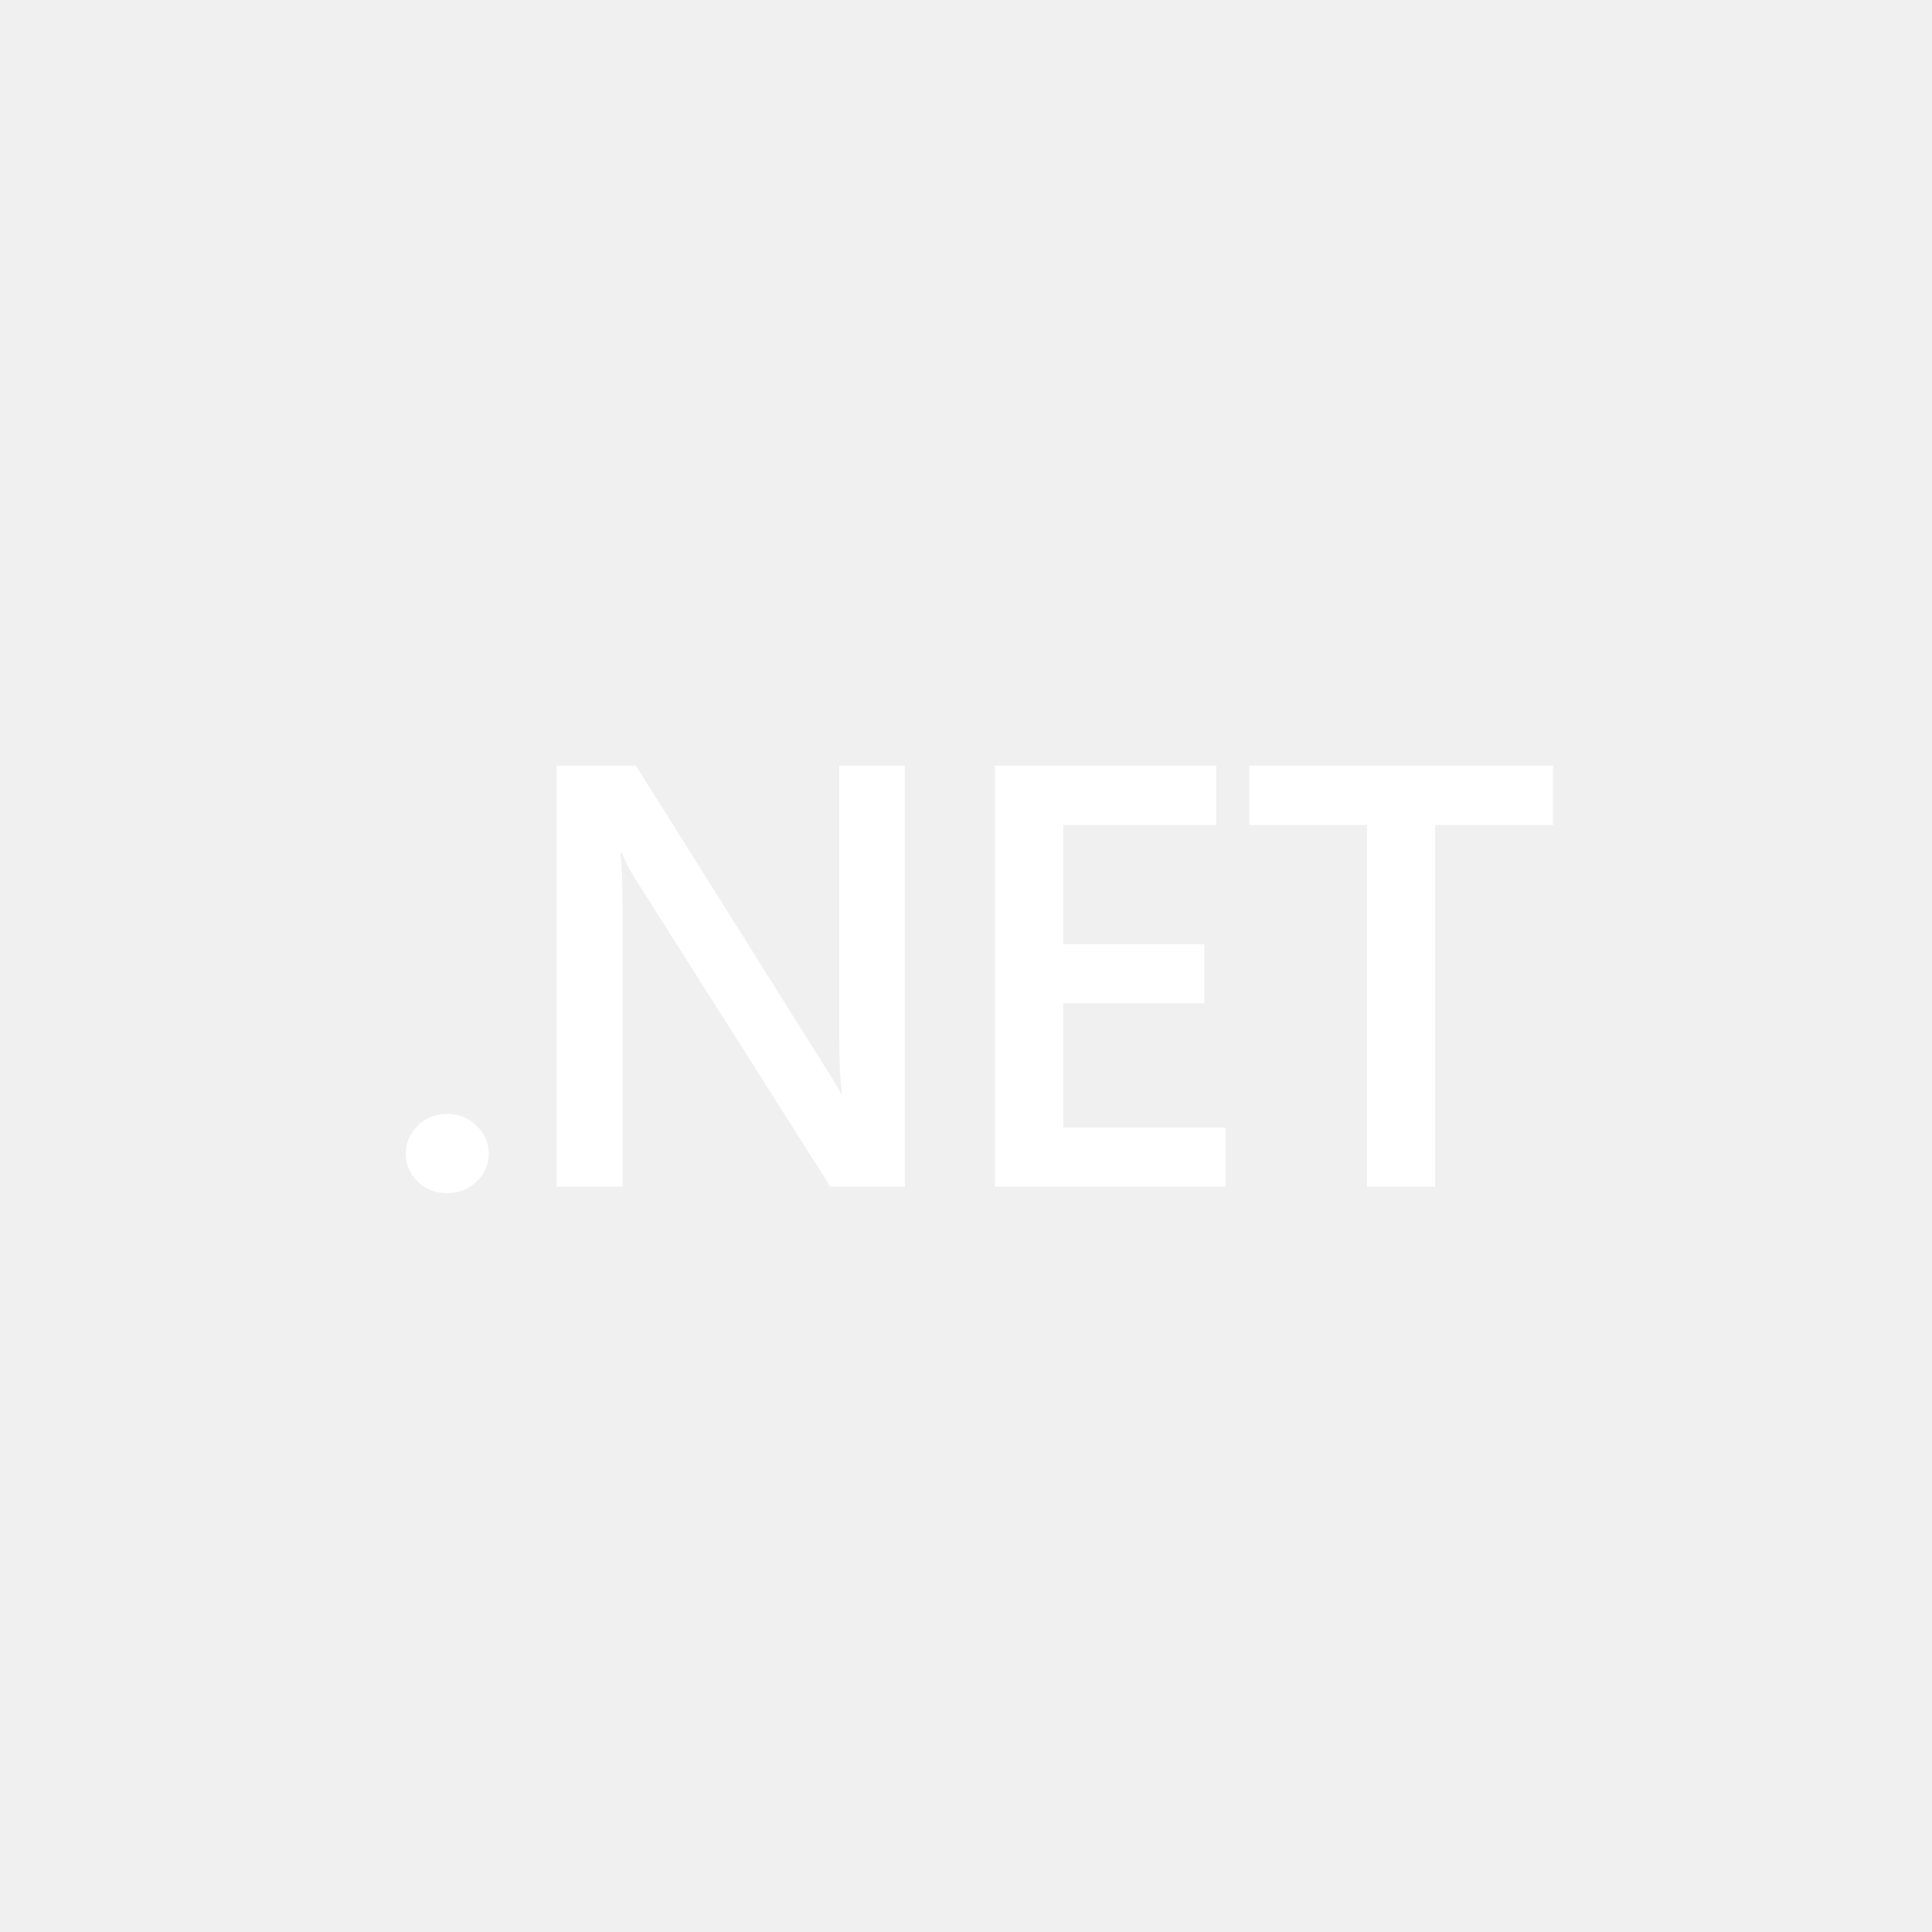
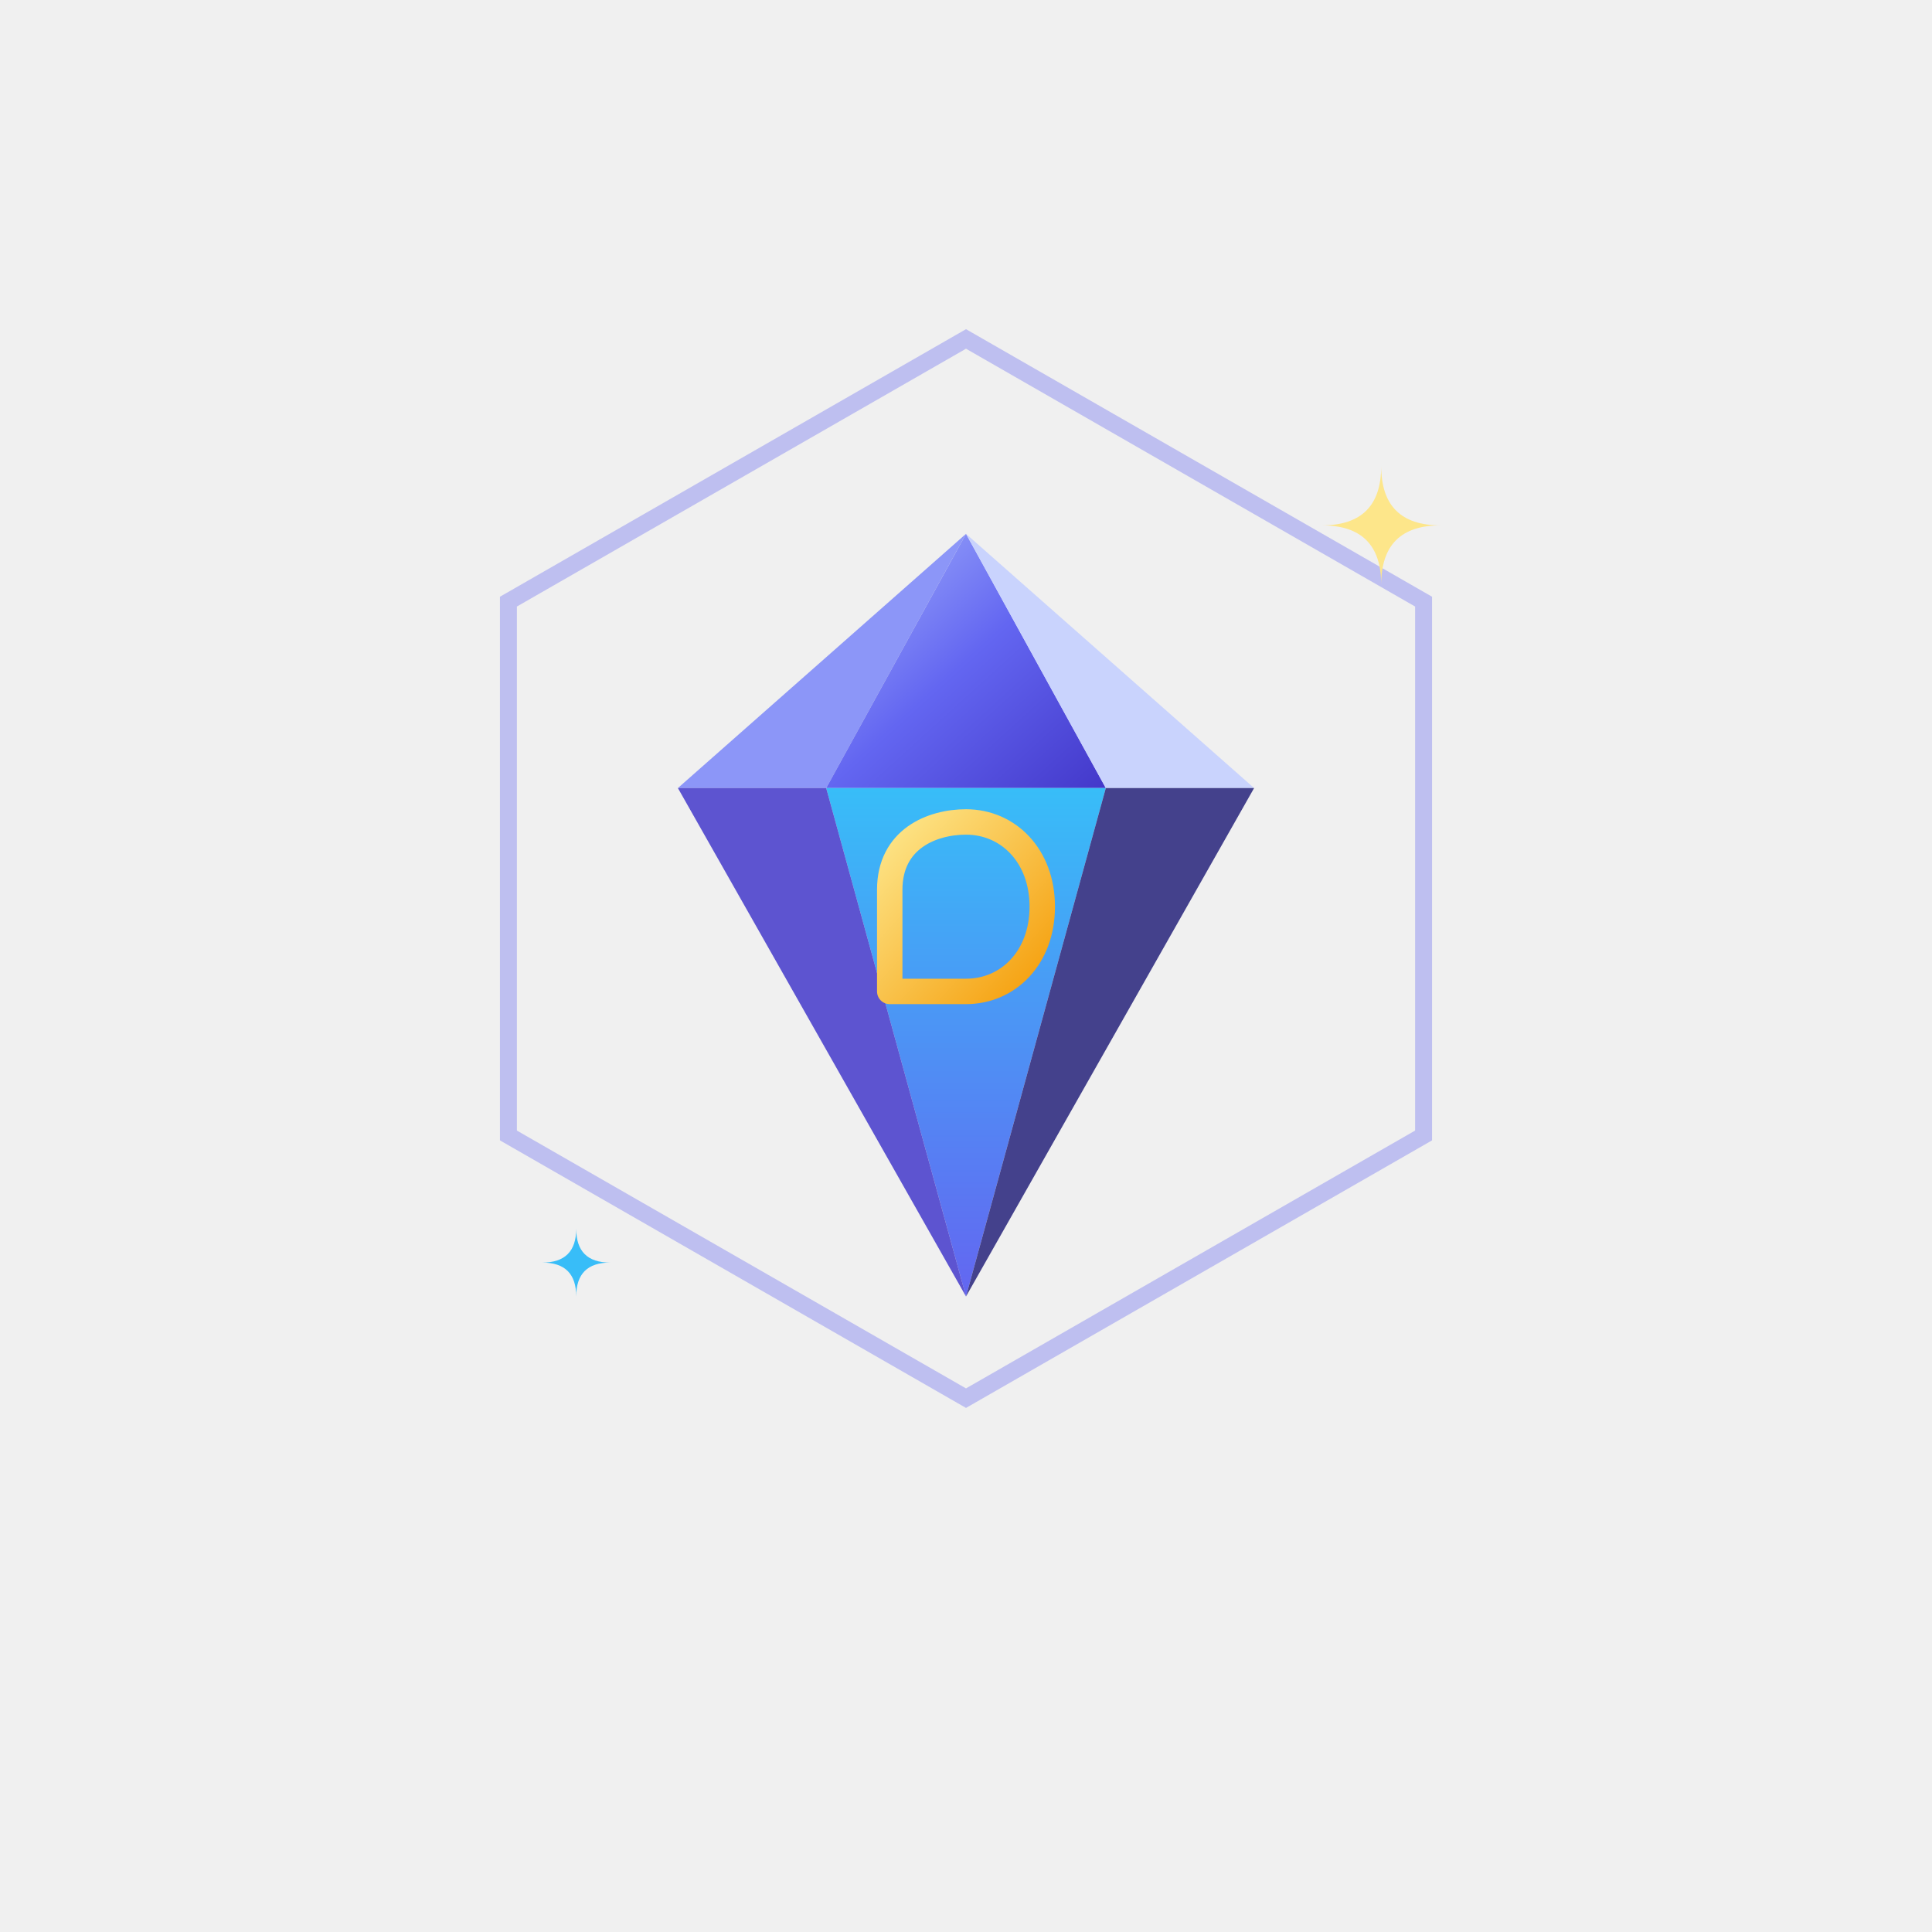
- <svg xmlns="http://www.w3.org/2000/svg" width="456" height="456" viewBox="0 0 456 456" version="1.1" xml:space="preserve" style="fill-rule:evenodd;clip-rule:evenodd;stroke-linejoin:round;stroke-miterlimit:2;">
-   <path d="m 105.5,281.609 c -2.703,0 -5.001,-0.9 -6.893,-2.702 -1.892,-1.848 -2.838,-4.042 -2.838,-6.582 0,-2.587 0.946,-4.804 2.838,-6.652 1.892,-1.848 4.19,-2.772 6.893,-2.772 2.748,0 5.068,0.924 6.96,2.772 1.937,1.848 2.906,4.064 2.906,6.652 0,2.54 -0.968,4.734 -2.906,6.582 -1.892,1.802 -4.212,2.702 -6.96,2.702 z" style="fill:#ffffff;fill-rule:nonzero;stroke-width:0.838" />
-   <path d="M 213.561,280.084 H 195.99 L 149.7,207.054 c -1.171,-1.848 -2.14,-3.765 -2.906,-5.751 h -0.406 c 0.361,2.125 0.541,6.675 0.541,13.65 v 65.132 h -15.543 v -99.36 h 18.719 l 44.737,71.298 c 1.892,2.957 3.109,4.989 3.649,6.098 h 0.27 c -0.45,-2.632 -0.676,-7.09 -0.676,-13.373 v -64.023 h 15.476 z" style="fill:#ffffff;fill-rule:nonzero;stroke-width:0.838" />
-   <path d="m 289.251,280.084 h -54.401 v -99.36 h 52.238 v 13.997 h -36.154 v 28.131 h 33.316 v 13.927 h -33.316 v 29.378 h 38.316 z" style="fill:#ffffff;fill-rule:nonzero;stroke-width:0.838" />
-   <path d="M 366.565,194.721 H 338.722 v 85.363 h -16.084 v -85.363 h -27.775 v -13.997 h 71.701 z" style="fill:#ffffff;fill-rule:nonzero;stroke-width:0.838" />
+ <svg xmlns="http://www.w3.org/2000/svg" width="456" height="456" viewBox="0 0 456 456" version="1.1">
+   <defs>
+     <linearGradient id="facetTop" x1="0%" y1="0%" x2="100%" y2="100%">
+       <stop offset="0%" stop-color="#818CF8" />
+       <stop offset="100%" stop-color="#4F46E5" />
+     </linearGradient>
+     <linearGradient id="facetCenter" x1="0%" y1="0%" x2="100%" y2="100%">
+       <stop offset="0%" stop-color="#A5B4FC" />
+       <stop offset="50%" stop-color="#6366F1" />
+       <stop offset="100%" stop-color="#4338CA" />
+     </linearGradient>
+     <linearGradient id="facetGlow" x1="0%" y1="0%" x2="0%" y2="100%">
+       <stop offset="0%" stop-color="#38BDF8" />
+       <stop offset="100%" stop-color="#6366F1" />
+     </linearGradient>
+     <linearGradient id="goldAccent" x1="0%" y1="0%" x2="100%" y2="100%">
+       <stop offset="0%" stop-color="#FDE68A" />
+       <stop offset="100%" stop-color="#F59E0B" />
+     </linearGradient>
+   </defs>
+   <path d="M 228,80 L 336,142 L 336,268 L 228,330 L 120,268 L 120,142 Z" fill="none" stroke="#6366F1" stroke-width="4" stroke-opacity="0.35" />
+   <polygon points="228,126 160,186 195,186" fill="#818CF8" opacity="0.9" />
+   <polygon points="228,126 195,186 261,186" fill="url(#facetCenter)" />
+   <polygon points="228,126 261,186 296,186" fill="#C7D2FE" opacity="0.95" />
+   <polygon points="195,186 261,186 228,306" fill="url(#facetGlow)" />
+   <polygon points="160,186 195,186 228,306" fill="#4338CA" opacity="0.85" />
+   <polygon points="261,186 296,186 228,306" fill="#312E81" opacity="0.9" />
+   <path d="M 210,210 C 210,198 220,194 228,194 C 238,194 246,202 246,214 C 246,226 238,234 228,234 L 210,234 Z" fill="none" stroke="url(#goldAccent)" stroke-width="6" stroke-linecap="round" stroke-linejoin="round" />
+   <line x1="210" y1="194" x2="210" y2="234" stroke="url(#goldAccent)" stroke-width="6" stroke-linecap="round" />
+   <path d="M 326,110 Q 326,124 340,124 Q 326,124 326,138 Q 326,124 312,124 Q 326,124 326,110 Z" fill="#FDE68A" />
+   <path d="M 136,290 Q 136,298 144,298 Q 136,298 136,306 Q 136,298 128,298 Q 136,298 136,290 Z" fill="#38BDF8" />
</svg>
